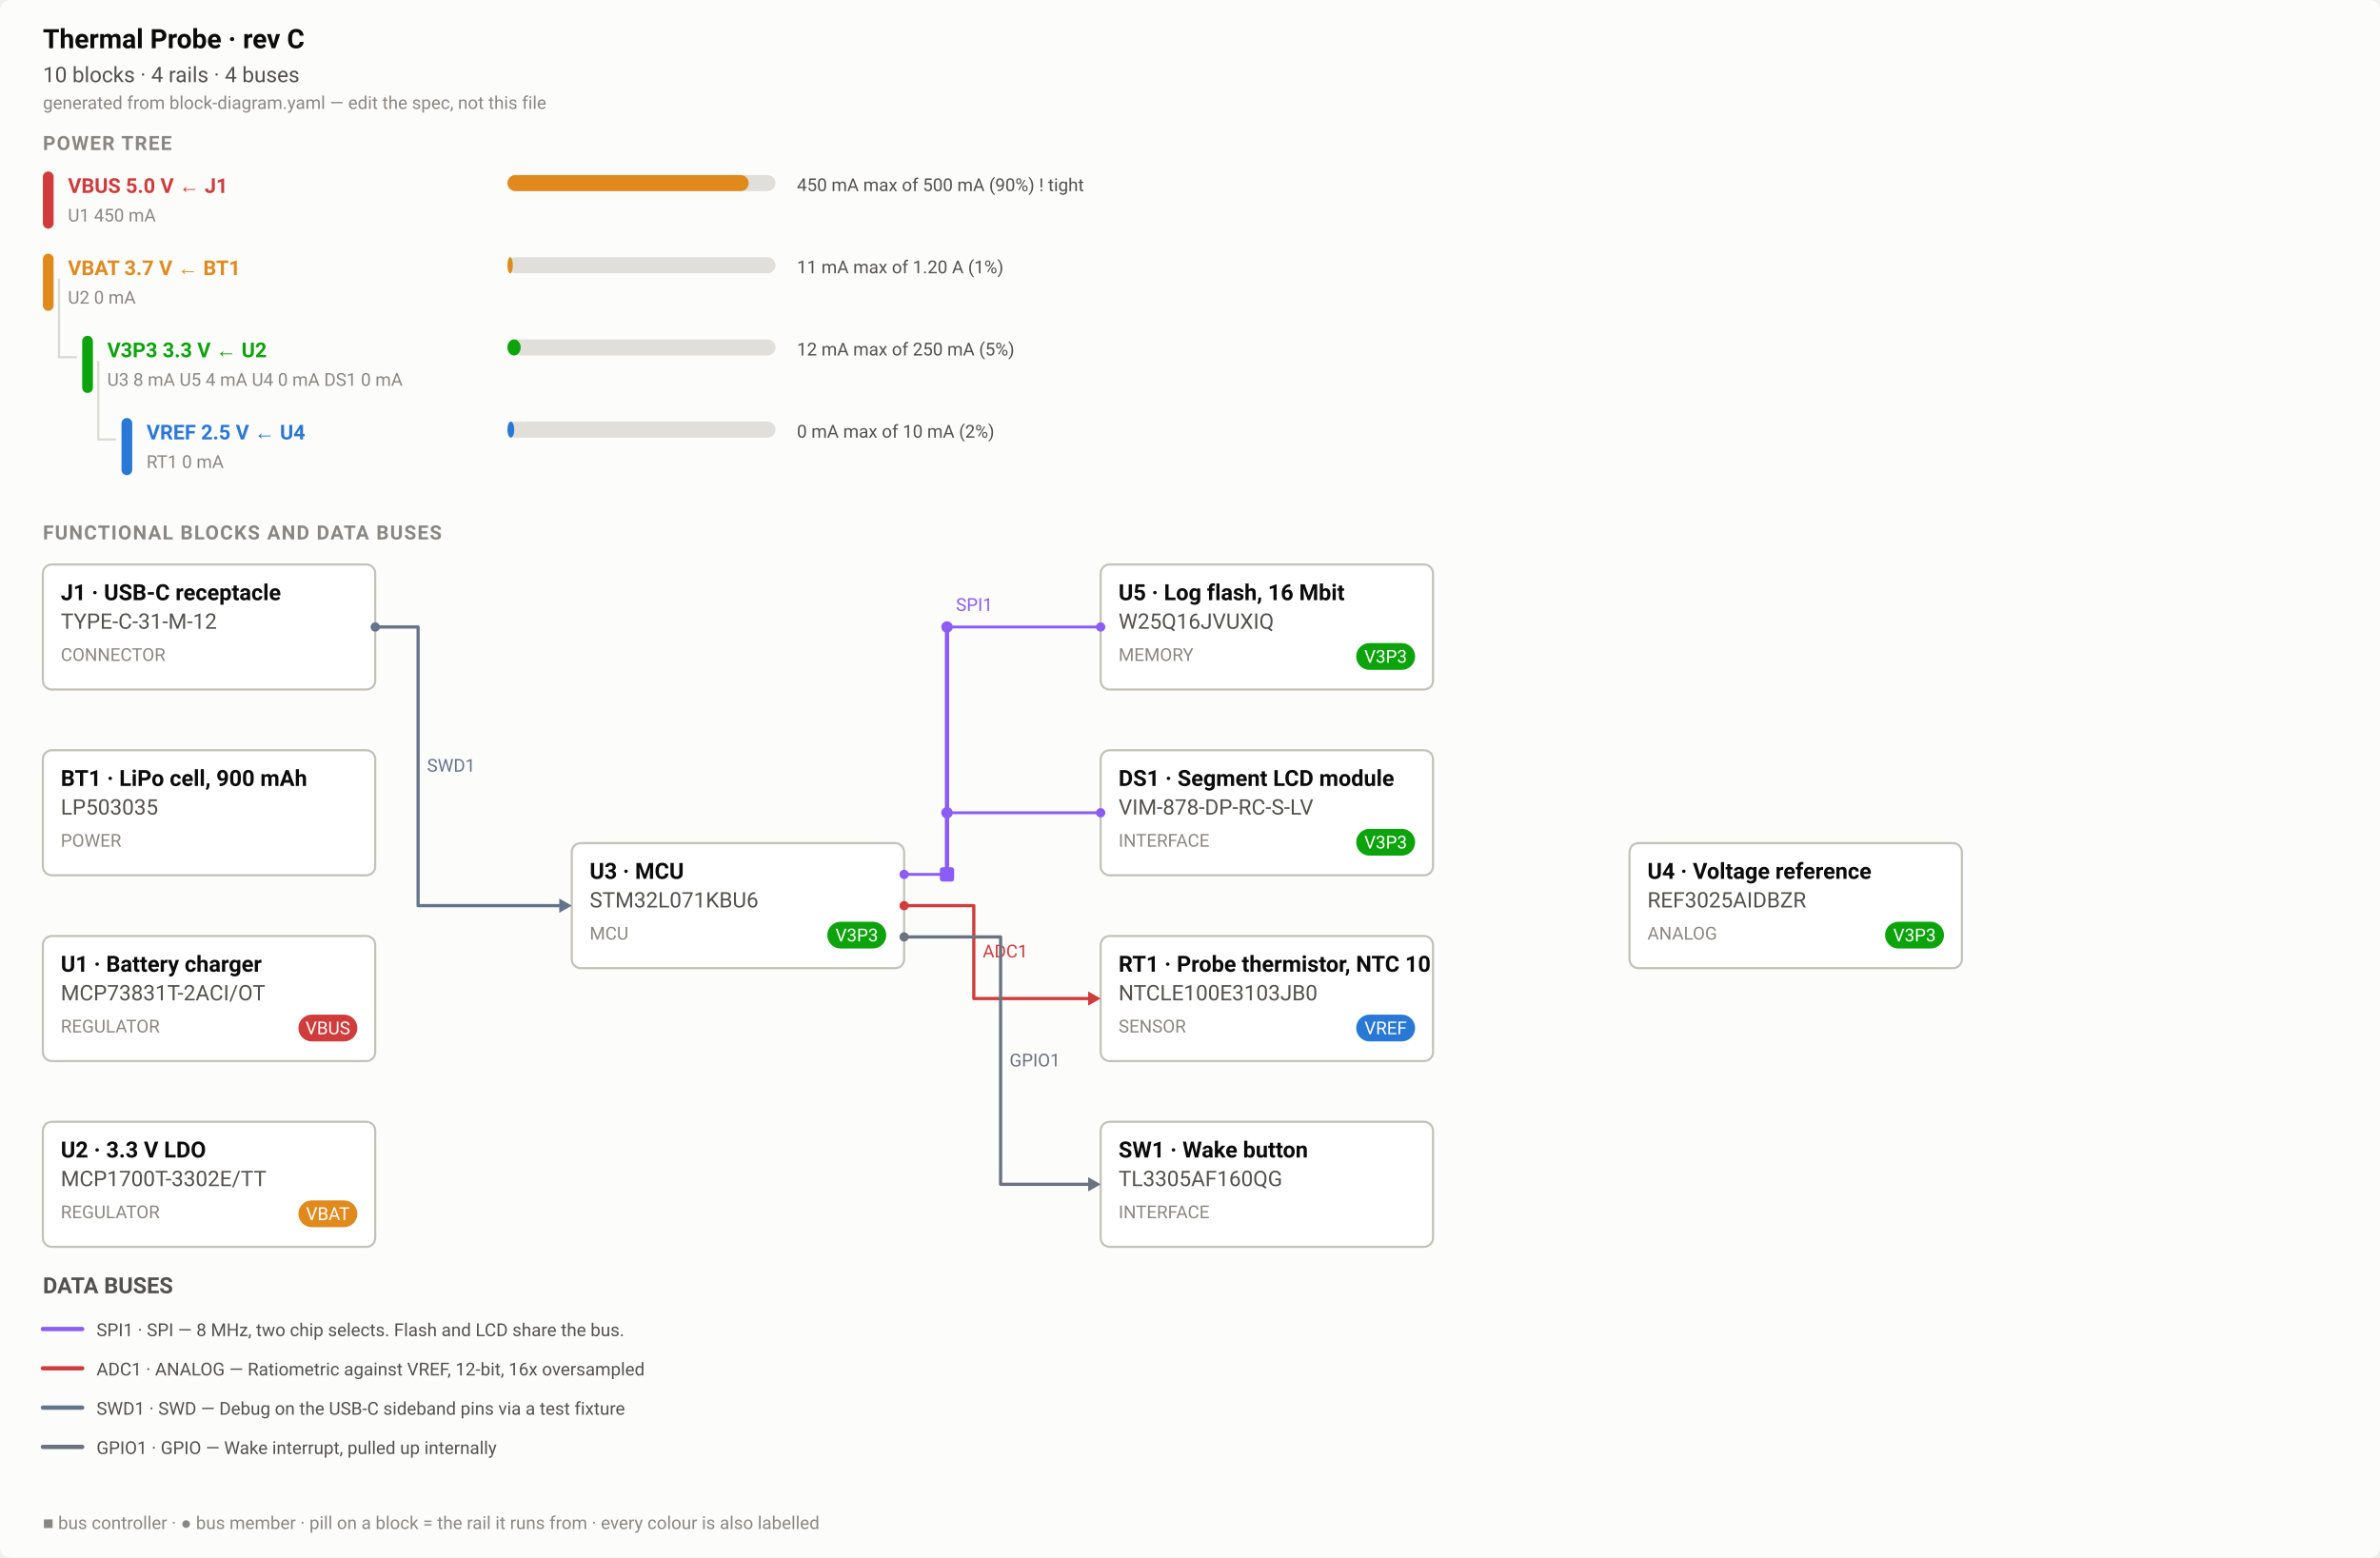
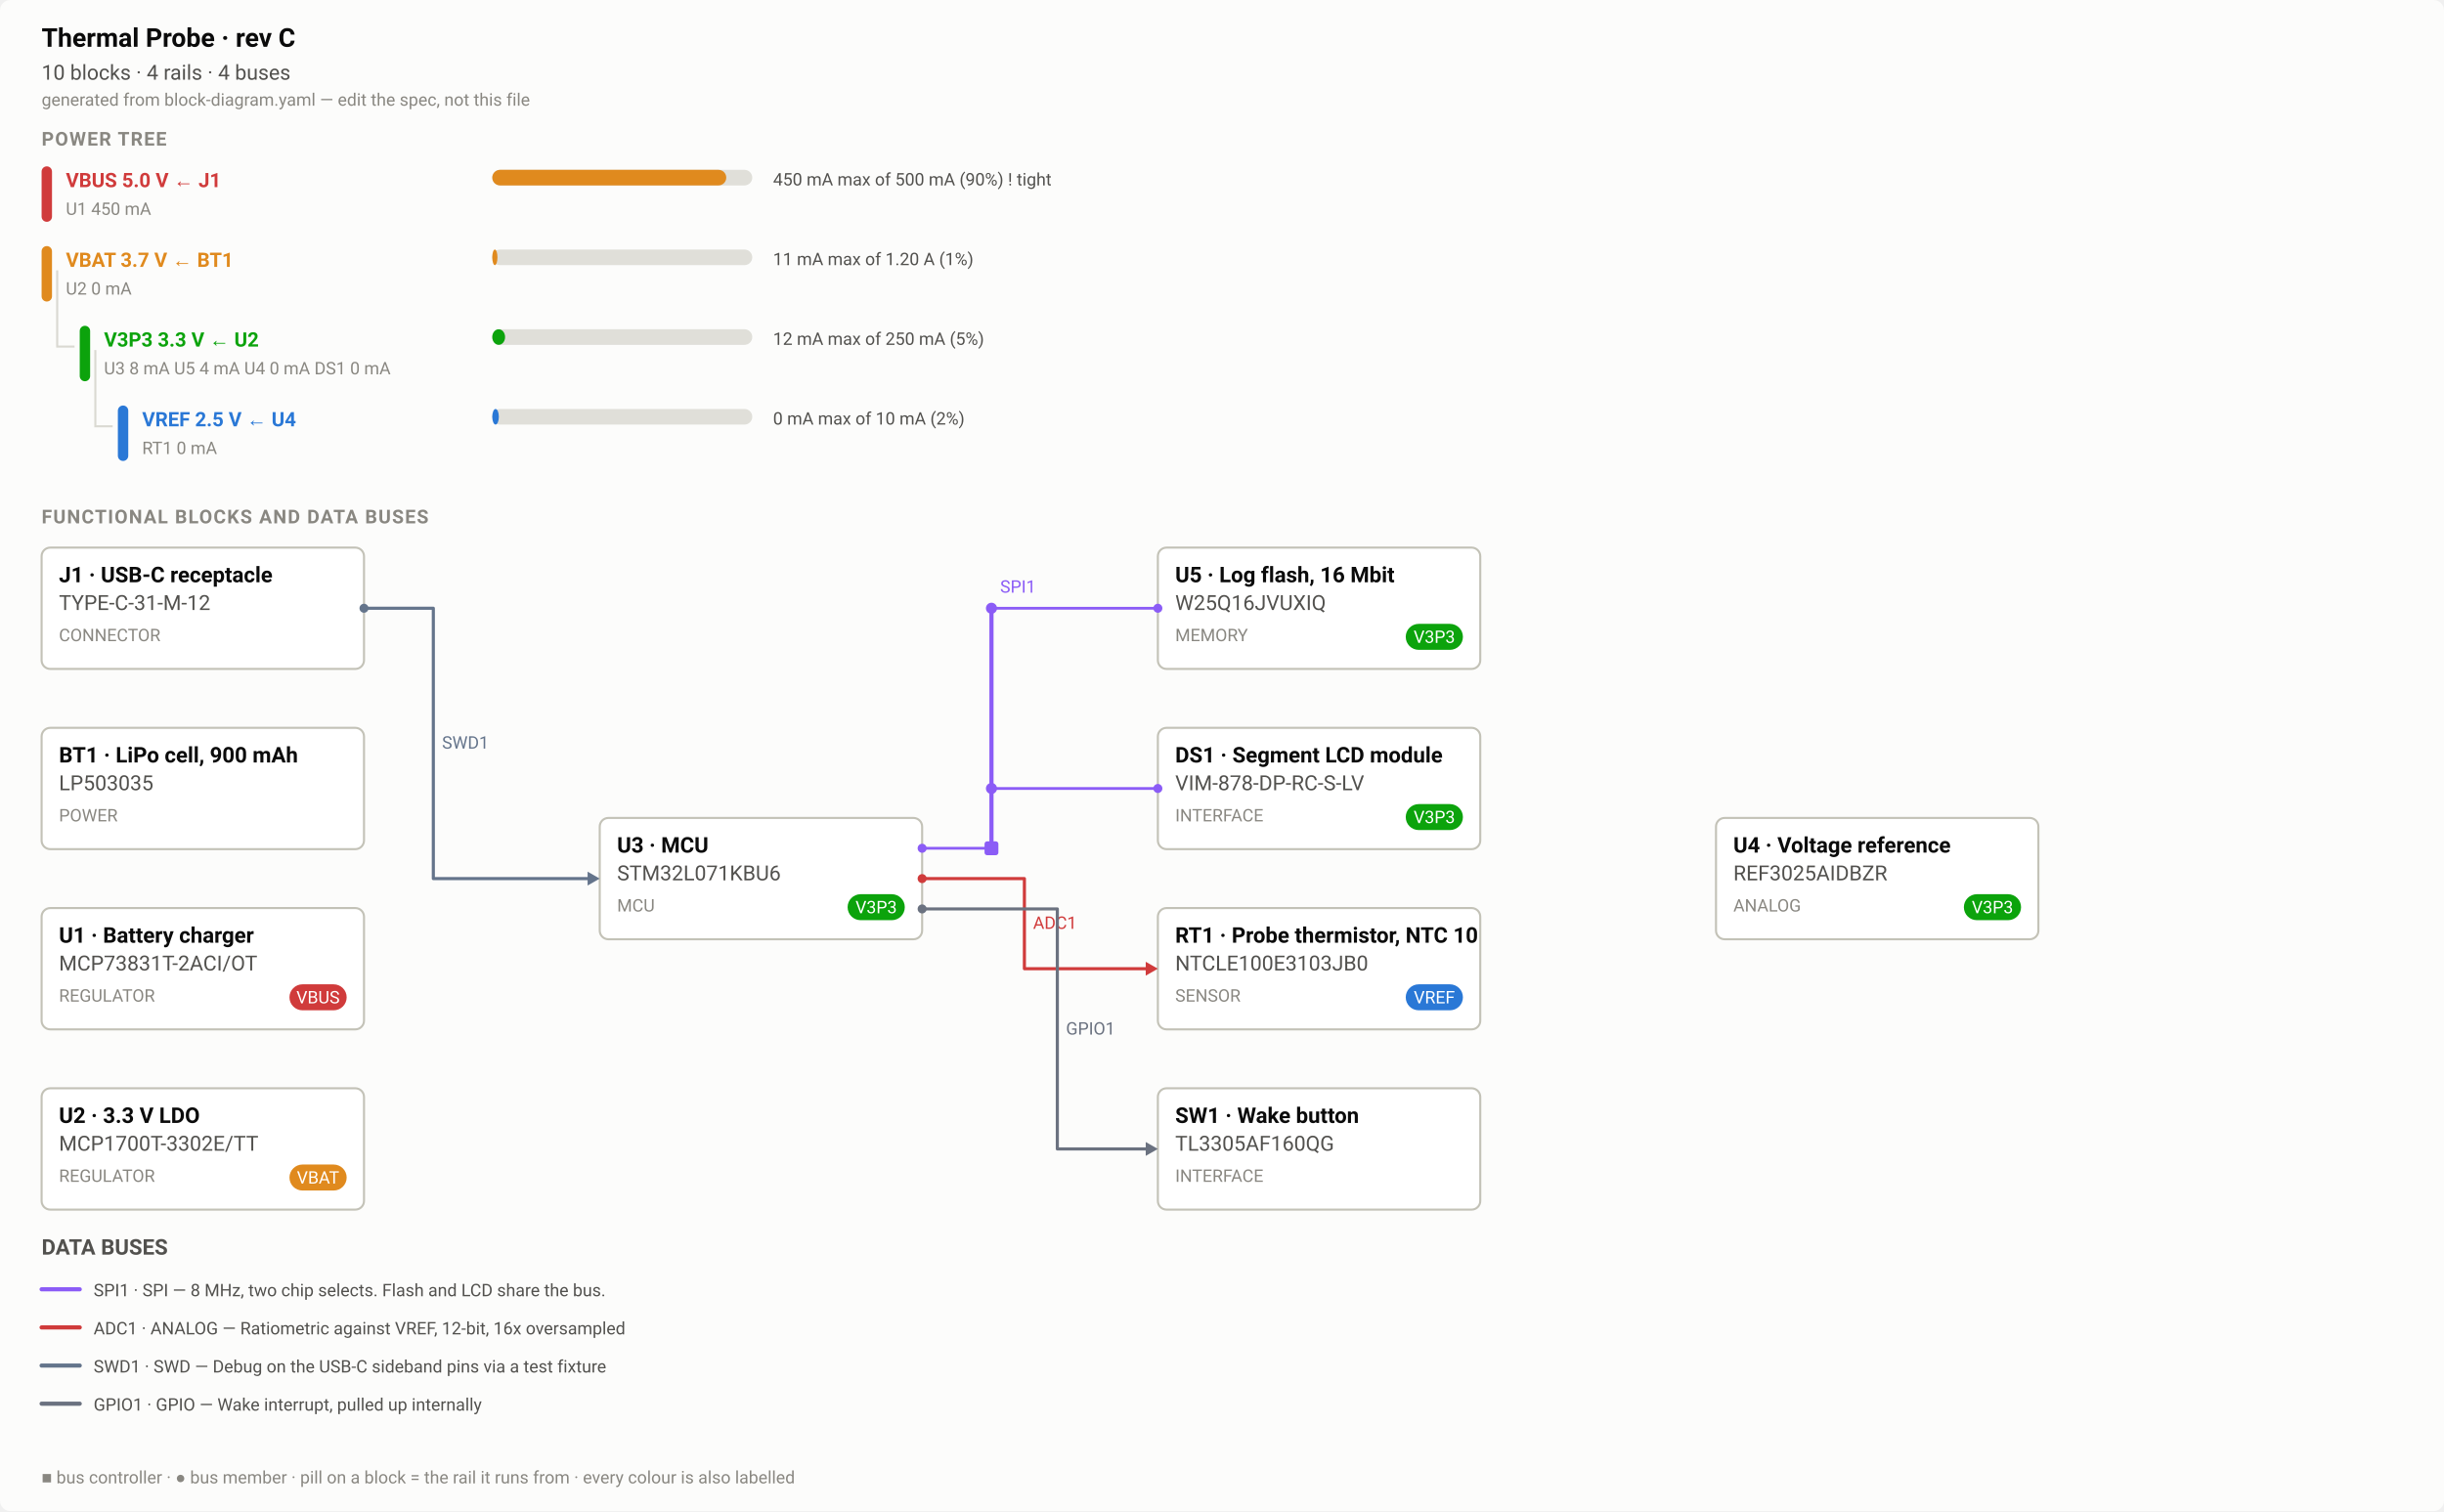
- <svg xmlns="http://www.w3.org/2000/svg" width="1332" height="872" viewBox="0 0 1332 872" font-family="ui-sans-serif,system-ui,-apple-system,'Segoe UI',Roboto,'Helvetica Neue',Arial,sans-serif" role="img" aria-label="Electrical block diagram: Thermal Probe, 10 blocks, 4 rails, 4 buses">
+ <svg xmlns="http://www.w3.org/2000/svg" width="1410" height="872" viewBox="0 0 1410 872" font-family="ui-sans-serif,system-ui,-apple-system,'Segoe UI',Roboto,'Helvetica Neue',Arial,sans-serif" role="img" aria-label="Electrical block diagram: Thermal Probe, 10 blocks, 4 rails, 4 buses">
  <style>
.s{fill:#fcfcfb} .bx{fill:#ffffff;stroke:#c3c2b7} .ink{fill:#0b0b0b} .ink2{fill:#52514e} .ax{stroke:#c3c2b7} .gt{fill:#c3c2b7}
@media (prefers-color-scheme:dark){.s{fill:#1a1a19} .bx{fill:#242422;stroke:#383835} .ink{fill:#ffffff} .ink2{fill:#c3c2b7} .ax{stroke:#383835} .gt{fill:#383835}}
.mut{fill:#898781}
.t{font-size:12px} .tb{font-size:12.5px;font-weight:600} .ts{font-size:10px} .tr{font-size:11.5px;font-weight:600} .h{font-size:15px;font-weight:600} .hh{font-size:11px;font-weight:600;letter-spacing:0.06em}
</style>
-   <rect width="1332" height="872" class="s" rx="6" />
+   <rect width="1410" height="872" class="s" rx="6" />
  <text x="24" y="27" class="h ink">Thermal Probe  ·  rev C</text>
  <text x="24" y="46" class="t ink2">10 blocks · 4 rails · 4 buses</text>
  <text x="24" y="61" class="ts mut">generated from block-diagram.yaml — edit the spec, not this file</text>
  <text x="24" y="84" class="hh mut">POWER TREE</text>
  <rect x="24.0" y="96.0" width="6" height="32" rx="3" fill="#d03b3b" />
  <text x="38.0" y="108.0" class="tr" fill="#d03b3b">VBUS  5.0 V  ← J1</text>
  <rect x="284" y="98.0" width="150" height="9" rx="4.5" class="gt" opacity="0.5" />
  <rect x="284" y="98.0" width="135.0" height="9" rx="4.5" fill="#e08a1e" />
  <text x="446" y="107.0" class="ts ink2">450 mA max of 500 mA  (90%)  ! tight</text>
  <text x="38.0" y="124.0" class="ts mut">U1 450 mA</text>
  <rect x="24.0" y="142.0" width="6" height="32" rx="3" fill="#e08a1e" />
  <text x="38.0" y="154.0" class="tr" fill="#e08a1e">VBAT  3.7 V  ← BT1</text>
  <rect x="284" y="144.0" width="150" height="9" rx="4.5" class="gt" opacity="0.5" />
  <rect x="284" y="144.0" width="3.0" height="9" rx="4.5" fill="#e08a1e" />
  <text x="446" y="153.0" class="ts ink2">11 mA max of 1.20 A  (1%)</text>
  <text x="38.0" y="170.0" class="ts mut">U2 0 mA</text>
  <path d="M33.0,156.0 V200.0 H43.0" fill="none" class="ax" stroke-width="1.2" opacity="0.6" />
  <rect x="46.0" y="188.0" width="6" height="32" rx="3" fill="#0ca30c" />
  <text x="60.0" y="200.0" class="tr" fill="#0ca30c">V3P3  3.3 V  ← U2</text>
  <rect x="284" y="190.0" width="150" height="9" rx="4.5" class="gt" opacity="0.5" />
  <rect x="284" y="190.0" width="7.4" height="9" rx="4.5" fill="#0ca30c" />
  <text x="446" y="199.0" class="ts ink2">12 mA max of 250 mA  (5%)</text>
  <text x="60.0" y="216.0" class="ts mut">U3 8 mA  U5 4 mA  U4 0 mA  DS1 0 mA</text>
  <path d="M55.0,202.0 V246.0 H65.0" fill="none" class="ax" stroke-width="1.2" opacity="0.6" />
  <rect x="68.0" y="234.0" width="6" height="32" rx="3" fill="#2a78d6" />
  <text x="82.0" y="246.0" class="tr" fill="#2a78d6">VREF  2.5 V  ← U4</text>
  <rect x="284" y="236.0" width="150" height="9" rx="4.5" class="gt" opacity="0.5" />
  <rect x="284" y="236.0" width="3.8" height="9" rx="4.5" fill="#2a78d6" />
  <text x="446" y="245.0" class="ts ink2">0 mA max of 10 mA  (2%)</text>
  <text x="82.0" y="262.0" class="ts mut">RT1 0 mA</text>
  <text x="24" y="302" class="hh mut">FUNCTIONAL BLOCKS AND DATA BUSES</text>
  <rect x="24.0" y="316.0" width="186" height="70" rx="5" class="bx" stroke-width="1.2" />
  <text x="34.0" y="336.0" class="tb ink">J1 · USB-C receptacle</text>
  <text x="34.0" y="352.0" class="t ink2">TYPE-C-31-M-12</text>
  <text x="34.0" y="370.0" class="ts mut">CONNECTOR</text>
  <rect x="24.0" y="420.0" width="186" height="70" rx="5" class="bx" stroke-width="1.2" />
  <text x="34.0" y="440.0" class="tb ink">BT1 · LiPo cell, 900 mAh</text>
  <text x="34.0" y="456.0" class="t ink2">LP503035</text>
  <text x="34.0" y="474.0" class="ts mut">POWER</text>
  <rect x="24.0" y="524.0" width="186" height="70" rx="5" class="bx" stroke-width="1.2" />
  <text x="34.0" y="544.0" class="tb ink">U1 · Battery charger</text>
  <text x="34.0" y="560.0" class="t ink2">MCP73831T-2ACI/OT</text>
  <text x="34.0" y="578.0" class="ts mut">REGULATOR</text>
  <rect x="167.0" y="568.0" width="33.0" height="15" rx="7.5" fill="#d03b3b" />
  <text x="183.5" y="579.0" class="ts" fill="#ffffff" text-anchor="middle">VBUS</text>
  <rect x="24.0" y="628.0" width="186" height="70" rx="5" class="bx" stroke-width="1.2" />
  <text x="34.0" y="648.0" class="tb ink">U2 · 3.3 V LDO</text>
  <text x="34.0" y="664.0" class="t ink2">MCP1700T-3302E/TT</text>
  <text x="34.0" y="682.0" class="ts mut">REGULATOR</text>
  <rect x="167.0" y="672.0" width="33.0" height="15" rx="7.5" fill="#e08a1e" />
  <text x="183.5" y="683.0" class="ts" fill="#ffffff" text-anchor="middle">VBAT</text>
-   <rect x="320.0" y="472.0" width="186" height="70" rx="5" class="bx" stroke-width="1.2" />
-   <text x="330.0" y="492.0" class="tb ink">U3 · MCU</text>
-   <text x="330.0" y="508.0" class="t ink2">STM32L071KBU6</text>
-   <text x="330.0" y="526.0" class="ts mut">MCU</text>
-   <rect x="463.0" y="516.0" width="33.0" height="15" rx="7.5" fill="#0ca30c" />
-   <text x="479.5" y="527.0" class="ts" fill="#ffffff" text-anchor="middle">V3P3</text>
-   <rect x="616.0" y="316.0" width="186" height="70" rx="5" class="bx" stroke-width="1.2" />
-   <text x="626.0" y="336.0" class="tb ink">U5 · Log flash, 16 Mbit</text>
-   <text x="626.0" y="352.0" class="t ink2">W25Q16JVUXIQ</text>
-   <text x="626.0" y="370.0" class="ts mut">MEMORY</text>
-   <rect x="759.0" y="360.0" width="33.0" height="15" rx="7.5" fill="#0ca30c" />
-   <text x="775.5" y="371.0" class="ts" fill="#ffffff" text-anchor="middle">V3P3</text>
-   <rect x="616.0" y="420.0" width="186" height="70" rx="5" class="bx" stroke-width="1.2" />
-   <text x="626.0" y="440.0" class="tb ink">DS1 · Segment LCD module</text>
-   <text x="626.0" y="456.0" class="t ink2">VIM-878-DP-RC-S-LV</text>
-   <text x="626.0" y="474.0" class="ts mut">INTERFACE</text>
-   <rect x="759.0" y="464.0" width="33.0" height="15" rx="7.5" fill="#0ca30c" />
-   <text x="775.5" y="475.0" class="ts" fill="#ffffff" text-anchor="middle">V3P3</text>
-   <rect x="616.0" y="524.0" width="186" height="70" rx="5" class="bx" stroke-width="1.2" />
-   <text x="626.0" y="544.0" class="tb ink">RT1 · Probe thermistor, NTC 10</text>
-   <text x="626.0" y="560.0" class="t ink2">NTCLE100E3103JB0</text>
-   <text x="626.0" y="578.0" class="ts mut">SENSOR</text>
-   <rect x="759.0" y="568.0" width="33.0" height="15" rx="7.5" fill="#2a78d6" />
-   <text x="775.5" y="579.0" class="ts" fill="#ffffff" text-anchor="middle">VREF</text>
-   <rect x="616.0" y="628.0" width="186" height="70" rx="5" class="bx" stroke-width="1.2" />
-   <text x="626.0" y="648.0" class="tb ink">SW1 · Wake button</text>
-   <text x="626.0" y="664.0" class="t ink2">TL3305AF160QG</text>
-   <text x="626.0" y="682.0" class="ts mut">INTERFACE</text>
-   <rect x="912.0" y="472.0" width="186" height="70" rx="5" class="bx" stroke-width="1.2" />
-   <text x="922.0" y="492.0" class="tb ink">U4 · Voltage reference</text>
-   <text x="922.0" y="508.0" class="t ink2">REF3025AIDBZR</text>
-   <text x="922.0" y="526.0" class="ts mut">ANALOG</text>
-   <rect x="1055.0" y="516.0" width="33.0" height="15" rx="7.5" fill="#0ca30c" />
-   <text x="1071.5" y="527.0" class="ts" fill="#ffffff" text-anchor="middle">V3P3</text>
-   <path d="M506.0,507.0 H545.0 V559.0 H612.0" fill="none" stroke="#d03b3b" stroke-width="1.8" stroke-linejoin="round" />
-   <circle cx="506.0" cy="507.0" r="2.6" fill="#d03b3b" />
-   <path d="M-5,-4 L-5,4 L2,0 z" transform="translate(614.0,559.0)" fill="#d03b3b" />
-   <text x="550" y="536" class="ts" fill="#d03b3b" text-anchor="start">ADC1</text>
-   <path d="M210.0,351.0 H234.0 V507.0 H316.0" fill="none" stroke="#64748b" stroke-width="1.8" stroke-linejoin="round" />
+   <rect x="346.0" y="472.0" width="186" height="70" rx="5" class="bx" stroke-width="1.2" />
+   <text x="356.0" y="492.0" class="tb ink">U3 · MCU</text>
+   <text x="356.0" y="508.0" class="t ink2">STM32L071KBU6</text>
+   <text x="356.0" y="526.0" class="ts mut">MCU</text>
+   <rect x="489.0" y="516.0" width="33.0" height="15" rx="7.5" fill="#0ca30c" />
+   <text x="505.5" y="527.0" class="ts" fill="#ffffff" text-anchor="middle">V3P3</text>
+   <rect x="668.0" y="316.0" width="186" height="70" rx="5" class="bx" stroke-width="1.2" />
+   <text x="678.0" y="336.0" class="tb ink">U5 · Log flash, 16 Mbit</text>
+   <text x="678.0" y="352.0" class="t ink2">W25Q16JVUXIQ</text>
+   <text x="678.0" y="370.0" class="ts mut">MEMORY</text>
+   <rect x="811.0" y="360.0" width="33.0" height="15" rx="7.5" fill="#0ca30c" />
+   <text x="827.5" y="371.0" class="ts" fill="#ffffff" text-anchor="middle">V3P3</text>
+   <rect x="668.0" y="420.0" width="186" height="70" rx="5" class="bx" stroke-width="1.2" />
+   <text x="678.0" y="440.0" class="tb ink">DS1 · Segment LCD module</text>
+   <text x="678.0" y="456.0" class="t ink2">VIM-878-DP-RC-S-LV</text>
+   <text x="678.0" y="474.0" class="ts mut">INTERFACE</text>
+   <rect x="811.0" y="464.0" width="33.0" height="15" rx="7.5" fill="#0ca30c" />
+   <text x="827.5" y="475.0" class="ts" fill="#ffffff" text-anchor="middle">V3P3</text>
+   <rect x="668.0" y="524.0" width="186" height="70" rx="5" class="bx" stroke-width="1.2" />
+   <text x="678.0" y="544.0" class="tb ink">RT1 · Probe thermistor, NTC 10</text>
+   <text x="678.0" y="560.0" class="t ink2">NTCLE100E3103JB0</text>
+   <text x="678.0" y="578.0" class="ts mut">SENSOR</text>
+   <rect x="811.0" y="568.0" width="33.0" height="15" rx="7.5" fill="#2a78d6" />
+   <text x="827.5" y="579.0" class="ts" fill="#ffffff" text-anchor="middle">VREF</text>
+   <rect x="668.0" y="628.0" width="186" height="70" rx="5" class="bx" stroke-width="1.2" />
+   <text x="678.0" y="648.0" class="tb ink">SW1 · Wake button</text>
+   <text x="678.0" y="664.0" class="t ink2">TL3305AF160QG</text>
+   <text x="678.0" y="682.0" class="ts mut">INTERFACE</text>
+   <rect x="990.0" y="472.0" width="186" height="70" rx="5" class="bx" stroke-width="1.2" />
+   <text x="1000.0" y="492.0" class="tb ink">U4 · Voltage reference</text>
+   <text x="1000.0" y="508.0" class="t ink2">REF3025AIDBZR</text>
+   <text x="1000.0" y="526.0" class="ts mut">ANALOG</text>
+   <rect x="1133.0" y="516.0" width="33.0" height="15" rx="7.5" fill="#0ca30c" />
+   <text x="1149.5" y="527.0" class="ts" fill="#ffffff" text-anchor="middle">V3P3</text>
+   <path d="M532.0,507.0 H591.0 V559.0 H664.0" fill="none" stroke="#d03b3b" stroke-width="1.8" stroke-linejoin="round" />
+   <circle cx="532.0" cy="507.0" r="2.6" fill="#d03b3b" />
+   <path d="M-5,-4 L-5,4 L2,0 z" transform="translate(666.0,559.0)" fill="#d03b3b" />
+   <text x="596" y="536" class="ts" fill="#d03b3b" text-anchor="start">ADC1</text>
+   <path d="M210.0,351.0 H250.0 V507.0 H342.0" fill="none" stroke="#64748b" stroke-width="1.8" stroke-linejoin="round" />
  <circle cx="210.0" cy="351.0" r="2.6" fill="#64748b" />
-   <path d="M-5,-4 L-5,4 L2,0 z" transform="translate(318.0,507.0)" fill="#64748b" />
-   <text x="239" y="432" class="ts" fill="#64748b" text-anchor="start">SWD1</text>
-   <path d="M506.0,524.5 H560.0 V663.0 H612.0" fill="none" stroke="#6b7280" stroke-width="1.8" stroke-linejoin="round" />
-   <circle cx="506.0" cy="524.5" r="2.6" fill="#6b7280" />
-   <path d="M-5,-4 L-5,4 L2,0 z" transform="translate(614.0,663.0)" fill="#6b7280" />
-   <text x="565" y="597" class="ts" fill="#6b7280" text-anchor="start">GPIO1</text>
-   <line x1="530.0" y1="351.0" x2="530.0" y2="489.5" stroke="#8b5cf6" stroke-width="2.4" stroke-linecap="round" />
-   <text x="535.0" y="342.0" class="ts" fill="#8b5cf6">SPI1</text>
-   <line x1="506.0" y1="489.5" x2="530.0" y2="489.5" stroke="#8b5cf6" stroke-width="1.6" />
-   <circle cx="506.0" cy="489.5" r="2.6" fill="#8b5cf6" />
-   <rect x="526.0" y="485.5" width="8" height="8" rx="1.5" fill="#8b5cf6" />
-   <line x1="616.0" y1="351.0" x2="530.0" y2="351.0" stroke="#8b5cf6" stroke-width="1.6" />
-   <circle cx="616.0" cy="351.0" r="2.6" fill="#8b5cf6" />
-   <circle cx="530.0" cy="351.0" r="3.2" fill="#8b5cf6" />
-   <line x1="616.0" y1="455.0" x2="530.0" y2="455.0" stroke="#8b5cf6" stroke-width="1.6" />
-   <circle cx="616.0" cy="455.0" r="2.6" fill="#8b5cf6" />
-   <circle cx="530.0" cy="455.0" r="3.2" fill="#8b5cf6" />
+   <path d="M-5,-4 L-5,4 L2,0 z" transform="translate(344.0,507.0)" fill="#64748b" />
+   <text x="255" y="432" class="ts" fill="#64748b" text-anchor="start">SWD1</text>
+   <path d="M532.0,524.5 H610.0 V663.0 H664.0" fill="none" stroke="#6b7280" stroke-width="1.8" stroke-linejoin="round" />
+   <circle cx="532.0" cy="524.5" r="2.6" fill="#6b7280" />
+   <path d="M-5,-4 L-5,4 L2,0 z" transform="translate(666.0,663.0)" fill="#6b7280" />
+   <text x="615" y="597" class="ts" fill="#6b7280" text-anchor="start">GPIO1</text>
+   <line x1="572.0" y1="351.0" x2="572.0" y2="489.5" stroke="#8b5cf6" stroke-width="2.4" stroke-linecap="round" />
+   <text x="577.0" y="342.0" class="ts" fill="#8b5cf6">SPI1</text>
+   <line x1="532.0" y1="489.5" x2="572.0" y2="489.5" stroke="#8b5cf6" stroke-width="1.6" />
+   <circle cx="532.0" cy="489.5" r="2.6" fill="#8b5cf6" />
+   <rect x="568.0" y="485.5" width="8" height="8" rx="1.5" fill="#8b5cf6" />
+   <line x1="668.0" y1="351.0" x2="572.0" y2="351.0" stroke="#8b5cf6" stroke-width="1.6" />
+   <circle cx="668.0" cy="351.0" r="2.6" fill="#8b5cf6" />
+   <circle cx="572.0" cy="351.0" r="3.2" fill="#8b5cf6" />
+   <line x1="668.0" y1="455.0" x2="572.0" y2="455.0" stroke="#8b5cf6" stroke-width="1.6" />
+   <circle cx="668.0" cy="455.0" r="2.6" fill="#8b5cf6" />
+   <circle cx="572.0" cy="455.0" r="3.2" fill="#8b5cf6" />
  <text x="24" y="724.0" class="tb ink2">DATA BUSES</text>
  <line x1="24" y1="744.0" x2="46" y2="744.0" stroke="#8b5cf6" stroke-width="2.4" stroke-linecap="round" />
  <text x="54" y="748.0" class="ts ink2">SPI1 · SPI — 8 MHz, two chip selects. Flash and LCD share the bus.</text>
  <line x1="24" y1="766.0" x2="46" y2="766.0" stroke="#d03b3b" stroke-width="2.4" stroke-linecap="round" />
  <text x="54" y="770.0" class="ts ink2">ADC1 · ANALOG — Ratiometric against VREF, 12-bit, 16x oversampled</text>
  <line x1="24" y1="788.0" x2="46" y2="788.0" stroke="#64748b" stroke-width="2.4" stroke-linecap="round" />
  <text x="54" y="792.0" class="ts ink2">SWD1 · SWD — Debug on the USB-C sideband pins via a test fixture</text>
  <line x1="24" y1="810.0" x2="46" y2="810.0" stroke="#6b7280" stroke-width="2.4" stroke-linecap="round" />
  <text x="54" y="814.0" class="ts ink2">GPIO1 · GPIO — Wake interrupt, pulled up internally</text>
  <text x="24" y="856" class="ts mut">■ bus controller · ● bus member · pill on a block = the rail it runs from · every colour is also labelled</text>
</svg>
